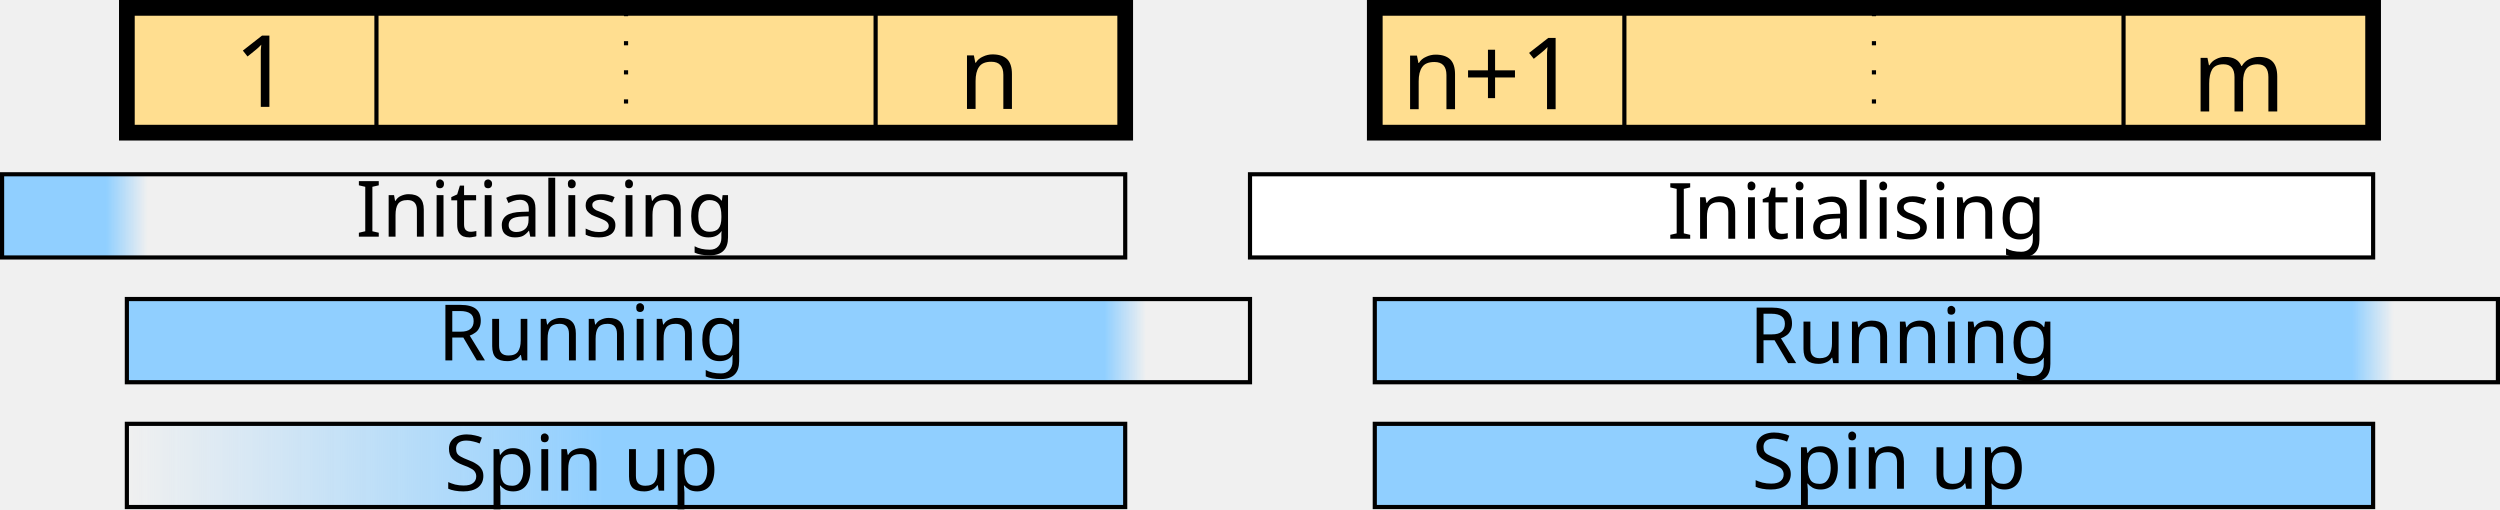
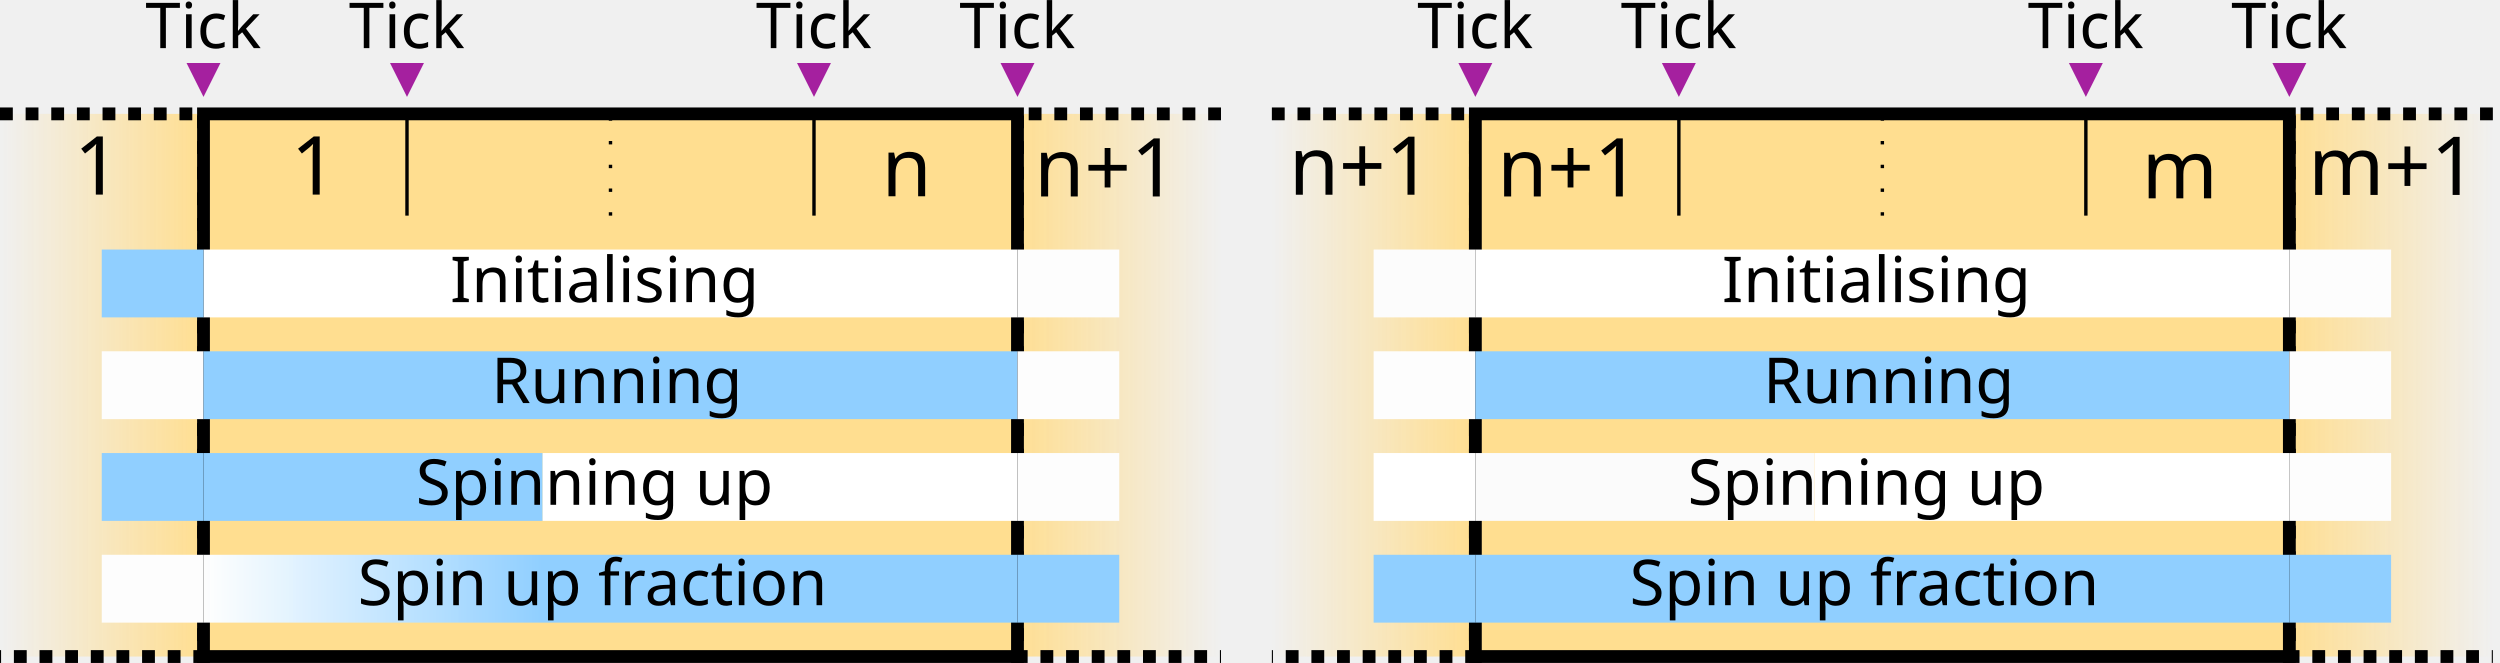
- <svg xmlns="http://www.w3.org/2000/svg" xmlns:xlink="http://www.w3.org/1999/xlink" width="159.015mm" height="32.382mm" viewBox="0 0 159.015 32.382" version="1.1" id="svg8">
+ <svg xmlns="http://www.w3.org/2000/svg" xmlns:xlink="http://www.w3.org/1999/xlink" width="195.026mm" height="51.717mm" viewBox="0 0 195.026 51.717" version="1.1" id="svg8">
  <defs id="defs2">
-     <linearGradient id="linearGradient886">
-       <stop style="stop-color:#90cfff;stop-opacity:1;" offset="0" id="stop882" />
-       <stop style="stop-color:#90cfff;stop-opacity:0;" offset="1" id="stop884" />
+     <linearGradient id="linearGradient1131">
+       <stop id="stop1127" offset="0" style="stop-color:#90cfff;stop-opacity:1;" />
+       <stop id="stop1129" offset="1" style="stop-color:#ffffff;stop-opacity:0.992" />
    </linearGradient>
-     <linearGradient xlink:href="#linearGradient886" id="linearGradient888" x1="9.26" y1="19.188" x2="11.906" y2="19.188" gradientUnits="userSpaceOnUse" />
-     <linearGradient xlink:href="#linearGradient886" id="linearGradient963" x1="72.76" y1="27.125" x2="75.406" y2="27.125" gradientUnits="userSpaceOnUse" />
-     <linearGradient xlink:href="#linearGradient886" id="linearGradient971" x1="152.135" y1="27.125" x2="154.781" y2="27.125" gradientUnits="userSpaceOnUse" />
-     <linearGradient gradientTransform="translate(3.3333331e-7,7.937499)" xlink:href="#linearGradient886" id="linearGradient963-4" x1="41.01" y1="27.125" x2="10.583" y2="27.125" gradientUnits="userSpaceOnUse" />
+     <linearGradient id="linearGradient882">
+       <stop style="stop-color:#ffde90;stop-opacity:1;" offset="0" id="stop878" />
+       <stop style="stop-color:#ffde90;stop-opacity:0;" offset="1" id="stop880" />
+     </linearGradient>
+     <linearGradient xlink:href="#linearGradient882" id="linearGradient884" x1="73.583" y1="9.927" x2="89.958" y2="9.927" gradientUnits="userSpaceOnUse" />
+     <linearGradient xlink:href="#linearGradient882" id="linearGradient892" x1="10.583" y1="9.927" x2="-5.292" y2="9.927" gradientUnits="userSpaceOnUse" />
+     <linearGradient gradientTransform="translate(99.21875)" xlink:href="#linearGradient882" id="linearGradient892-8" x1="10.583" y1="9.927" x2="-5.292" y2="9.927" gradientUnits="userSpaceOnUse" />
+     <linearGradient gradientTransform="translate(99.21875)" xlink:href="#linearGradient882" id="linearGradient884-2" x1="73.583" y1="9.927" x2="89.958" y2="9.927" gradientUnits="userSpaceOnUse" />
+     <linearGradient gradientTransform="translate(5.1789144e-7,15.87501)" xlink:href="#linearGradient1131" id="linearGradient963-4-0" x1="37.042" y1="27.125" x2="10.583" y2="27.125" gradientUnits="userSpaceOnUse" />
  </defs>
-   <g id="layer1" transform="translate(-2.513542,-5.458334)">
-     <rect style="fill:url(#linearGradient888);fill-opacity:1;stroke:#000000;stroke-width:0.265;stroke-linecap:round;stroke-linejoin:miter;stroke-miterlimit:4;stroke-dasharray:none;stroke-dashoffset:0;stroke-opacity:1" id="rect880" width="71.438" height="5.292" x="2.646" y="16.542" />
-     <rect style="fill:#ffde90;fill-opacity:1;stroke:#000000;stroke-width:1;stroke-linecap:round;stroke-linejoin:miter;stroke-miterlimit:4;stroke-dasharray:none;stroke-dashoffset:0;stroke-opacity:1" id="rect12" width="63.5" height="7.938" x="10.583" y="5.958" />
-     <rect style="fill:#ffde90;fill-opacity:1;stroke:#000000;stroke-width:1;stroke-linecap:round;stroke-linejoin:miter;stroke-miterlimit:4;stroke-dasharray:none;stroke-dashoffset:0;stroke-opacity:1" id="rect12-2" width="63.5" height="7.938" x="89.958" y="5.958" />
+   <g id="layer1" transform="translate(5.291667,2.925228)">
+     <path style="fill:url(#linearGradient892);fill-opacity:1;stroke:#000000;stroke-width:1;stroke-linecap:butt;stroke-linejoin:miter;stroke-miterlimit:4;stroke-dasharray:1, 1;stroke-dashoffset:0;stroke-opacity:1" d="M -5.292,5.958 H 10.583 V 48.292 l -15.875,10e-7" id="path854" />
+     <path style="fill:url(#linearGradient884-2);fill-opacity:1;stroke:#000000;stroke-width:1;stroke-linecap:butt;stroke-linejoin:miter;stroke-miterlimit:4;stroke-dasharray:1, 1;stroke-dashoffset:0;stroke-opacity:1" d="m 189.177,5.958 h -15.875 v 42.333 h 15.875" id="path876-1" />
+     <path style="fill:url(#linearGradient892-8);fill-opacity:1;stroke:#000000;stroke-width:1;stroke-linecap:butt;stroke-linejoin:miter;stroke-miterlimit:4;stroke-dasharray:1, 1;stroke-dashoffset:0;stroke-opacity:1" d="M 93.927,5.958 H 109.802 V 48.292 H 93.927" id="path854-5" />
+     <path style="fill:url(#linearGradient884);fill-opacity:1;stroke:#000000;stroke-width:1;stroke-linecap:butt;stroke-linejoin:miter;stroke-miterlimit:4;stroke-dasharray:1, 1;stroke-dashoffset:0;stroke-opacity:1" d="m 89.958,5.958 h -15.875 l 10e-7,42.333 h 15.875" id="path876" />
+     <rect style="fill:#ffde90;fill-opacity:1;stroke:#000000;stroke-width:1;stroke-linecap:round;stroke-linejoin:miter;stroke-miterlimit:4;stroke-dasharray:none;stroke-dashoffset:0;stroke-opacity:1" id="rect12" width="63.5" height="42.333" x="10.583" y="5.958" />
+     <rect style="fill:#ffde90;fill-opacity:1;stroke:#000000;stroke-width:1;stroke-linecap:round;stroke-linejoin:miter;stroke-miterlimit:4;stroke-dasharray:none;stroke-dashoffset:0;stroke-opacity:1" id="rect12-2" width="63.5" height="42.333" x="109.802" y="5.958" />
    <text xml:space="preserve" style="font-style:normal;font-variant:normal;font-weight:normal;font-stretch:normal;font-size:6.35px;line-height:12.7px;font-family:sans-serif;-inkscape-font-specification:'sans-serif, Normal';font-variant-ligatures:normal;font-variant-caps:normal;font-variant-numeric:normal;font-feature-settings:normal;text-align:start;letter-spacing:0px;word-spacing:0px;writing-mode:lr-tb;text-anchor:start;fill:#000000;fill-opacity:1;stroke:none;stroke-width:0.265" x="17.399" y="12.253" id="text839">
      <tspan id="tspan837" x="17.399" y="12.253" style="font-style:normal;font-variant:normal;font-weight:normal;font-stretch:normal;font-size:6.35px;font-family:sans-serif;-inkscape-font-specification:'sans-serif, Normal';font-variant-ligatures:normal;font-variant-caps:normal;font-variant-numeric:normal;font-feature-settings:normal;text-align:start;writing-mode:lr-tb;text-anchor:start;stroke-width:0.265">1</tspan>
    </text>
    <text xml:space="preserve" style="font-style:normal;font-variant:normal;font-weight:normal;font-stretch:normal;font-size:6.35px;line-height:12.7px;font-family:sans-serif;-inkscape-font-specification:'sans-serif, Normal';font-variant-ligatures:normal;font-variant-caps:normal;font-variant-numeric:normal;font-feature-settings:normal;text-align:start;letter-spacing:0px;word-spacing:0px;writing-mode:lr-tb;text-anchor:start;fill:#000000;fill-opacity:1;stroke:none;stroke-width:0.265" x="63.472" y="12.386" id="text843">
      <tspan id="tspan841" x="63.472" y="12.386" style="font-style:normal;font-variant:normal;font-weight:normal;font-stretch:normal;font-size:6.35px;font-family:sans-serif;-inkscape-font-specification:'sans-serif, Normal';font-variant-ligatures:normal;font-variant-caps:normal;font-variant-numeric:normal;font-feature-settings:normal;text-align:start;writing-mode:lr-tb;text-anchor:start;stroke-width:0.265">n</tspan>
    </text>
-     <text xml:space="preserve" style="font-style:normal;font-variant:normal;font-weight:normal;font-stretch:normal;font-size:6.35px;line-height:12.7px;font-family:sans-serif;-inkscape-font-specification:'sans-serif, Normal';font-variant-ligatures:normal;font-variant-caps:normal;font-variant-numeric:normal;font-feature-settings:normal;text-align:start;letter-spacing:0px;word-spacing:0px;writing-mode:lr-tb;text-anchor:start;fill:#000000;fill-opacity:1;stroke:none;stroke-width:0.265" x="91.655" y="12.4" id="text847">
-       <tspan id="tspan845" x="91.655" y="12.4" style="font-style:normal;font-variant:normal;font-weight:normal;font-stretch:normal;font-size:6.35px;font-family:sans-serif;-inkscape-font-specification:'sans-serif, Normal';font-variant-ligatures:normal;font-variant-caps:normal;font-variant-numeric:normal;font-feature-settings:normal;text-align:start;writing-mode:lr-tb;text-anchor:start;stroke-width:0.265">n+1</tspan>
+     <text xml:space="preserve" style="font-style:normal;font-variant:normal;font-weight:normal;font-stretch:normal;font-size:6.35px;line-height:12.7px;font-family:sans-serif;-inkscape-font-specification:'sans-serif, Normal';font-variant-ligatures:normal;font-variant-caps:normal;font-variant-numeric:normal;font-feature-settings:normal;text-align:start;letter-spacing:0px;word-spacing:0px;writing-mode:lr-tb;text-anchor:start;fill:#000000;fill-opacity:1;stroke:none;stroke-width:0.265" x="111.499" y="12.4" id="text847">
+       <tspan id="tspan845" x="111.499" y="12.4" style="font-style:normal;font-variant:normal;font-weight:normal;font-stretch:normal;font-size:6.35px;font-family:sans-serif;-inkscape-font-specification:'sans-serif, Normal';font-variant-ligatures:normal;font-variant-caps:normal;font-variant-numeric:normal;font-feature-settings:normal;text-align:start;writing-mode:lr-tb;text-anchor:start;stroke-width:0.265">n+1</tspan>
    </text>
-     <text xml:space="preserve" style="font-style:normal;font-variant:normal;font-weight:normal;font-stretch:normal;font-size:6.35px;line-height:12.7px;font-family:sans-serif;-inkscape-font-specification:'sans-serif, Normal';font-variant-ligatures:normal;font-variant-caps:normal;font-variant-numeric:normal;font-feature-settings:normal;text-align:start;letter-spacing:0px;word-spacing:0px;writing-mode:lr-tb;text-anchor:start;fill:#000000;fill-opacity:1;stroke:none;stroke-width:0.265" x="141.939" y="12.547" id="text851">
-       <tspan id="tspan849" x="141.939" y="12.547" style="font-style:normal;font-variant:normal;font-weight:normal;font-stretch:normal;font-size:6.35px;font-family:sans-serif;-inkscape-font-specification:'sans-serif, Normal';font-variant-ligatures:normal;font-variant-caps:normal;font-variant-numeric:normal;font-feature-settings:normal;text-align:start;writing-mode:lr-tb;text-anchor:start;stroke-width:0.265">m</tspan>
+     <text xml:space="preserve" style="font-style:normal;font-variant:normal;font-weight:normal;font-stretch:normal;font-size:6.35px;line-height:12.7px;font-family:sans-serif;-inkscape-font-specification:'sans-serif, Normal';font-variant-ligatures:normal;font-variant-caps:normal;font-variant-numeric:normal;font-feature-settings:normal;text-align:start;letter-spacing:0px;word-spacing:0px;writing-mode:lr-tb;text-anchor:start;fill:#000000;fill-opacity:1;stroke:none;stroke-width:0.265" x="161.783" y="12.547" id="text851">
+       <tspan id="tspan849" x="161.783" y="12.547" style="font-style:normal;font-variant:normal;font-weight:normal;font-stretch:normal;font-size:6.35px;font-family:sans-serif;-inkscape-font-specification:'sans-serif, Normal';font-variant-ligatures:normal;font-variant-caps:normal;font-variant-numeric:normal;font-feature-settings:normal;text-align:start;writing-mode:lr-tb;text-anchor:start;stroke-width:0.265">m</tspan>
    </text>
-     <path style="fill:none;stroke:#000000;stroke-width:0.265px;stroke-linecap:butt;stroke-linejoin:miter;stroke-opacity:1" d="M 105.833,5.958 V 13.896" id="path853" />
-     <path style="fill:none;stroke:#000000;stroke-width:0.265;stroke-linecap:butt;stroke-linejoin:miter;stroke-miterlimit:4;stroke-dasharray:0.265, 1.587;stroke-dashoffset:0;stroke-opacity:1" d="M 121.708,13.896 V 5.958" id="path855" />
-     <path style="fill:none;stroke:#000000;stroke-width:0.265px;stroke-linecap:butt;stroke-linejoin:miter;stroke-opacity:1" d="M 137.583,13.896 V 5.958" id="path857" />
+     <path style="fill:none;stroke:#000000;stroke-width:0.265px;stroke-linecap:butt;stroke-linejoin:miter;stroke-opacity:1" d="M 125.677,5.958 V 13.896" id="path853" />
+     <path style="fill:none;stroke:#000000;stroke-width:0.265;stroke-linecap:butt;stroke-linejoin:miter;stroke-miterlimit:4;stroke-dasharray:0.265, 1.587;stroke-dashoffset:0;stroke-opacity:1" d="M 141.552,13.896 V 5.958" id="path855" />
+     <path style="fill:none;stroke:#000000;stroke-width:0.265px;stroke-linecap:butt;stroke-linejoin:miter;stroke-opacity:1" d="M 157.427,13.896 V 5.958" id="path857" />
    <path style="fill:none;stroke:#000000;stroke-width:0.265px;stroke-linecap:butt;stroke-linejoin:miter;stroke-opacity:1" d="M 26.458,5.958 V 13.896" id="path853-0" />
    <path style="fill:none;stroke:#000000;stroke-width:0.265;stroke-linecap:butt;stroke-linejoin:miter;stroke-miterlimit:4;stroke-dasharray:0.265, 1.587;stroke-dashoffset:0;stroke-opacity:1" d="M 42.333,13.896 V 5.958" id="path855-9" />
    <path style="fill:none;stroke:#000000;stroke-width:0.265px;stroke-linecap:butt;stroke-linejoin:miter;stroke-opacity:1" d="M 58.208,13.896 V 5.958" id="path857-1" />
-     <text xml:space="preserve" style="font-style:normal;font-variant:normal;font-weight:normal;font-stretch:normal;font-size:4.939px;line-height:12.7px;font-family:sans-serif;-inkscape-font-specification:'sans-serif, Normal';font-variant-ligatures:normal;font-variant-caps:normal;font-variant-numeric:normal;font-feature-settings:normal;text-align:start;letter-spacing:0px;word-spacing:0px;writing-mode:lr-tb;text-anchor:start;fill:#000000;fill-opacity:1;stroke:none;stroke-width:0.265" x="25.135" y="20.51" id="text892">
-       <tspan id="tspan890" x="25.135" y="20.51" style="font-style:normal;font-variant:normal;font-weight:normal;font-stretch:normal;font-size:4.939px;font-family:sans-serif;-inkscape-font-specification:'sans-serif, Normal';font-variant-ligatures:normal;font-variant-caps:normal;font-variant-numeric:normal;font-feature-settings:normal;text-align:start;writing-mode:lr-tb;text-anchor:start;stroke-width:0.265">Initialising</tspan>
+     <text xml:space="preserve" style="font-style:normal;font-variant:normal;font-weight:normal;font-stretch:normal;font-size:6.35px;line-height:12.7px;font-family:sans-serif;-inkscape-font-specification:'sans-serif, Normal';font-variant-ligatures:normal;font-variant-caps:normal;font-variant-numeric:normal;font-feature-settings:normal;text-align:start;letter-spacing:0px;word-spacing:0px;writing-mode:lr-tb;text-anchor:start;fill:#000000;fill-opacity:1;stroke:none;stroke-width:0.265" x="0.481" y="12.253" id="text839-9">
+       <tspan id="tspan837-8" x="0.481" y="12.253" style="font-style:normal;font-variant:normal;font-weight:normal;font-stretch:normal;font-size:6.35px;font-family:sans-serif;-inkscape-font-specification:'sans-serif, Normal';font-variant-ligatures:normal;font-variant-caps:normal;font-variant-numeric:normal;font-feature-settings:normal;text-align:start;writing-mode:lr-tb;text-anchor:start;stroke-width:0.265">1</tspan>
    </text>
-     <rect style="fill:#ffffff;fill-opacity:1;stroke:#000000;stroke-width:0.265;stroke-linecap:round;stroke-linejoin:miter;stroke-miterlimit:4;stroke-dasharray:none;stroke-dashoffset:0;stroke-opacity:1" id="rect880-4" width="71.438" height="5.292" x="82.021" y="16.542" />
-     <text xml:space="preserve" style="font-style:normal;font-variant:normal;font-weight:normal;font-stretch:normal;font-size:4.939px;line-height:12.7px;font-family:sans-serif;-inkscape-font-specification:'sans-serif, Normal';font-variant-ligatures:normal;font-variant-caps:normal;font-variant-numeric:normal;font-feature-settings:normal;text-align:start;letter-spacing:0px;word-spacing:0px;writing-mode:lr-tb;text-anchor:start;fill:#000000;fill-opacity:1;stroke:none;stroke-width:0.265" x="108.55" y="20.644" id="text892-0">
-       <tspan id="tspan890-1" x="108.55" y="20.644" style="font-style:normal;font-variant:normal;font-weight:normal;font-stretch:normal;font-size:4.939px;font-family:sans-serif;-inkscape-font-specification:'sans-serif, Normal';font-variant-ligatures:normal;font-variant-caps:normal;font-variant-numeric:normal;font-feature-settings:normal;text-align:start;writing-mode:lr-tb;text-anchor:start;stroke-width:0.265">Initialising</tspan>
+     <text xml:space="preserve" style="font-style:normal;font-variant:normal;font-weight:normal;font-stretch:normal;font-size:6.35px;line-height:12.7px;font-family:sans-serif;-inkscape-font-specification:'sans-serif, Normal';font-variant-ligatures:normal;font-variant-caps:normal;font-variant-numeric:normal;font-feature-settings:normal;text-align:start;letter-spacing:0px;word-spacing:0px;writing-mode:lr-tb;text-anchor:start;fill:#000000;fill-opacity:1;stroke:none;stroke-width:0.265" x="75.379" y="12.4" id="text847-7">
+       <tspan id="tspan845-0" x="75.379" y="12.4" style="font-style:normal;font-variant:normal;font-weight:normal;font-stretch:normal;font-size:6.35px;font-family:sans-serif;-inkscape-font-specification:'sans-serif, Normal';font-variant-ligatures:normal;font-variant-caps:normal;font-variant-numeric:normal;font-feature-settings:normal;text-align:start;writing-mode:lr-tb;text-anchor:start;stroke-width:0.265">n+1</tspan>
    </text>
-     <rect style="fill:url(#linearGradient963);fill-opacity:1;stroke:#000000;stroke-width:0.265;stroke-linecap:round;stroke-linejoin:miter;stroke-miterlimit:4;stroke-dasharray:none;stroke-dashoffset:0;stroke-opacity:1" id="rect940" width="71.438" height="5.292" x="10.583" y="24.479" />
-     <rect style="fill:url(#linearGradient971);fill-opacity:1;stroke:#000000;stroke-width:0.265;stroke-linecap:round;stroke-linejoin:miter;stroke-miterlimit:4;stroke-dasharray:none;stroke-dashoffset:0;stroke-opacity:1" id="rect940-9" width="71.438" height="5.292" x="89.958" y="24.479" />
-     <text xml:space="preserve" style="font-style:normal;font-variant:normal;font-weight:normal;font-stretch:normal;font-size:4.939px;line-height:12.7px;font-family:sans-serif;-inkscape-font-specification:'sans-serif, Normal';font-variant-ligatures:normal;font-variant-caps:normal;font-variant-numeric:normal;font-feature-settings:normal;text-align:start;letter-spacing:0px;word-spacing:0px;writing-mode:lr-tb;text-anchor:start;fill:#000000;fill-opacity:1;stroke:none;stroke-width:0.265" x="30.361" y="28.381" id="text892-1">
-       <tspan id="tspan890-2" x="30.361" y="28.381" style="font-style:normal;font-variant:normal;font-weight:normal;font-stretch:normal;font-size:4.939px;font-family:sans-serif;-inkscape-font-specification:'sans-serif, Normal';font-variant-ligatures:normal;font-variant-caps:normal;font-variant-numeric:normal;font-feature-settings:normal;text-align:start;writing-mode:lr-tb;text-anchor:start;stroke-width:0.265">Running</tspan>
+     <text xml:space="preserve" style="font-style:normal;font-variant:normal;font-weight:normal;font-stretch:normal;font-size:6.35px;line-height:12.7px;font-family:sans-serif;-inkscape-font-specification:'sans-serif, Normal';font-variant-ligatures:normal;font-variant-caps:normal;font-variant-numeric:normal;font-feature-settings:normal;text-align:start;letter-spacing:0px;word-spacing:0px;writing-mode:lr-tb;text-anchor:start;fill:#000000;fill-opacity:1;stroke:none;stroke-width:0.265" x="95.25" y="12.266" id="text847-4">
+       <tspan id="tspan845-6" x="95.25" y="12.266" style="font-style:normal;font-variant:normal;font-weight:normal;font-stretch:normal;font-size:6.35px;font-family:sans-serif;-inkscape-font-specification:'sans-serif, Normal';font-variant-ligatures:normal;font-variant-caps:normal;font-variant-numeric:normal;font-feature-settings:normal;text-align:start;writing-mode:lr-tb;text-anchor:start;stroke-width:0.265">n+1</tspan>
    </text>
-     <text xml:space="preserve" style="font-style:normal;font-variant:normal;font-weight:normal;font-stretch:normal;font-size:4.939px;line-height:12.7px;font-family:sans-serif;-inkscape-font-specification:'sans-serif, Normal';font-variant-ligatures:normal;font-variant-caps:normal;font-variant-numeric:normal;font-feature-settings:normal;text-align:start;letter-spacing:0px;word-spacing:0px;writing-mode:lr-tb;text-anchor:start;fill:#000000;fill-opacity:1;stroke:none;stroke-width:0.265" x="113.763" y="28.555" id="text892-1-8">
-       <tspan id="tspan890-2-2" x="113.763" y="28.555" style="font-style:normal;font-variant:normal;font-weight:normal;font-stretch:normal;font-size:4.939px;font-family:sans-serif;-inkscape-font-specification:'sans-serif, Normal';font-variant-ligatures:normal;font-variant-caps:normal;font-variant-numeric:normal;font-feature-settings:normal;text-align:start;writing-mode:lr-tb;text-anchor:start;stroke-width:0.265">Running</tspan>
+     <text xml:space="preserve" style="font-style:normal;font-variant:normal;font-weight:normal;font-stretch:normal;font-size:6.35px;line-height:12.7px;font-family:sans-serif;-inkscape-font-specification:'sans-serif, Normal';font-variant-ligatures:normal;font-variant-caps:normal;font-variant-numeric:normal;font-feature-settings:normal;text-align:start;letter-spacing:0px;word-spacing:0px;writing-mode:lr-tb;text-anchor:start;fill:#000000;fill-opacity:1;stroke:none;stroke-width:0.265" x="174.771" y="12.279" id="text847-3">
+       <tspan id="tspan845-5" x="174.771" y="12.279" style="font-style:normal;font-variant:normal;font-weight:normal;font-stretch:normal;font-size:6.35px;font-family:sans-serif;-inkscape-font-specification:'sans-serif, Normal';font-variant-ligatures:normal;font-variant-caps:normal;font-variant-numeric:normal;font-feature-settings:normal;text-align:start;writing-mode:lr-tb;text-anchor:start;stroke-width:0.265">m+1</tspan>
    </text>
-     <rect style="fill:url(#linearGradient963-4);fill-opacity:1;stroke:#000000;stroke-width:0.265;stroke-linecap:round;stroke-linejoin:miter;stroke-miterlimit:4;stroke-dasharray:none;stroke-dashoffset:0;stroke-opacity:1" id="rect940-5" width="63.5" height="5.292" x="10.583" y="32.417" />
-     <text xml:space="preserve" style="font-style:normal;font-variant:normal;font-weight:normal;font-stretch:normal;font-size:4.939px;line-height:12.7px;font-family:sans-serif;-inkscape-font-specification:'sans-serif, Normal';font-variant-ligatures:normal;font-variant-caps:normal;font-variant-numeric:normal;font-feature-settings:normal;text-align:start;letter-spacing:0px;word-spacing:0px;writing-mode:lr-tb;text-anchor:start;fill:#000000;fill-opacity:1;stroke:none;stroke-width:0.265" x="30.774" y="36.667" id="text892-1-6">
-       <tspan id="tspan890-2-8" x="30.774" y="36.667" style="font-style:normal;font-variant:normal;font-weight:normal;font-stretch:normal;font-size:4.939px;font-family:sans-serif;-inkscape-font-specification:'sans-serif, Normal';font-variant-ligatures:normal;font-variant-caps:normal;font-variant-numeric:normal;font-feature-settings:normal;text-align:start;writing-mode:lr-tb;text-anchor:start;stroke-width:0.265">Spin up</tspan>
+     <g id="g1274">
+       <rect y="24.479" x="2.646" height="5.292" width="7.938" id="rect1043" style="fill:#fdfdfd;fill-opacity:1;stroke:none;stroke-width:1;stroke-linecap:round;stroke-linejoin:miter;stroke-miterlimit:4;stroke-dasharray:1, 1;stroke-dashoffset:0;stroke-opacity:1" />
+       <rect y="24.479" x="10.583" height="5.292" width="63.5" id="rect1045" style="fill:#90cfff;fill-opacity:1;stroke:none;stroke-width:1;stroke-linecap:round;stroke-linejoin:miter;stroke-miterlimit:4;stroke-dasharray:1, 1;stroke-dashoffset:0;stroke-opacity:1" />
+       <text id="text892-1" y="28.515" x="33.033" style="font-style:normal;font-variant:normal;font-weight:normal;font-stretch:normal;font-size:4.939px;line-height:12.7px;font-family:sans-serif;-inkscape-font-specification:'sans-serif, Normal';font-variant-ligatures:normal;font-variant-caps:normal;font-variant-numeric:normal;font-feature-settings:normal;text-align:start;letter-spacing:0px;word-spacing:0px;writing-mode:lr-tb;text-anchor:start;fill:#000000;fill-opacity:1;stroke:none;stroke-width:0.265" xml:space="preserve">
+         <tspan style="font-style:normal;font-variant:normal;font-weight:normal;font-stretch:normal;font-size:4.939px;font-family:sans-serif;-inkscape-font-specification:'sans-serif, Normal';font-variant-ligatures:normal;font-variant-caps:normal;font-variant-numeric:normal;font-feature-settings:normal;text-align:start;writing-mode:lr-tb;text-anchor:start;stroke-width:0.265" y="28.515" x="33.033" id="tspan890-2">Running</tspan>
+       </text>
+       <rect y="24.479" x="74.083" height="5.292" width="7.938" id="rect1047" style="fill:#fdfdfd;fill-opacity:1;stroke:none;stroke-width:1;stroke-linecap:round;stroke-linejoin:miter;stroke-miterlimit:4;stroke-dasharray:1, 1;stroke-dashoffset:0;stroke-opacity:1" />
+     </g>
+     <g id="g1282">
+       <rect y="32.417" x="2.646" height="5.292" width="7.938" id="rect1041-3" style="fill:#90cfff;fill-opacity:1;stroke:none;stroke-width:1;stroke-linecap:round;stroke-linejoin:miter;stroke-miterlimit:4;stroke-dasharray:1, 1;stroke-dashoffset:0;stroke-opacity:1" />
+       <rect y="32.417" x="10.583" height="5.292" width="26.458" id="rect1045-1" style="fill:#90cfff;fill-opacity:1;stroke:none;stroke-width:1;stroke-linecap:round;stroke-linejoin:miter;stroke-miterlimit:4;stroke-dasharray:1, 1;stroke-dashoffset:0;stroke-opacity:1" />
+       <rect y="32.417" x="74.083" height="5.292" width="7.938" id="rect1047-6" style="fill:#fdfdfd;fill-opacity:1;stroke:none;stroke-width:1;stroke-linecap:round;stroke-linejoin:miter;stroke-miterlimit:4;stroke-dasharray:1, 1;stroke-dashoffset:0;stroke-opacity:1" />
+       <rect y="32.417" x="37.042" height="5.292" width="37.042" id="rect1039-2" style="fill:#ffffff;fill-opacity:1;stroke:none;stroke-width:1;stroke-linecap:round;stroke-linejoin:miter;stroke-miterlimit:4;stroke-dasharray:1, 1;stroke-dashoffset:0;stroke-opacity:1" />
+       <text id="text892-1-0" y="36.453" x="27.153" style="font-style:normal;font-variant:normal;font-weight:normal;font-stretch:normal;font-size:4.939px;line-height:12.7px;font-family:sans-serif;-inkscape-font-specification:'sans-serif, Normal';font-variant-ligatures:normal;font-variant-caps:normal;font-variant-numeric:normal;font-feature-settings:normal;text-align:start;letter-spacing:0px;word-spacing:0px;writing-mode:lr-tb;text-anchor:start;fill:#000000;fill-opacity:1;stroke:none;stroke-width:0.265" xml:space="preserve">
+         <tspan style="font-style:normal;font-variant:normal;font-weight:normal;font-stretch:normal;font-size:4.939px;font-family:sans-serif;-inkscape-font-specification:'sans-serif, Normal';font-variant-ligatures:normal;font-variant-caps:normal;font-variant-numeric:normal;font-feature-settings:normal;text-align:start;writing-mode:lr-tb;text-anchor:start;stroke-width:0.265" y="36.453" x="27.153" id="tspan890-2-6">Spinning up</tspan>
+       </text>
+     </g>
+     <g id="g1215">
+       <rect y="40.354" x="10.583" height="5.292" width="63.5" id="rect940-5-9" style="fill:url(#linearGradient963-4-0);fill-opacity:1;stroke:none;stroke-width:0.265;stroke-linecap:round;stroke-linejoin:miter;stroke-miterlimit:4;stroke-dasharray:none;stroke-dashoffset:0;stroke-opacity:1" />
+       <text id="text892-1-6" y="44.284" x="22.623" style="font-style:normal;font-variant:normal;font-weight:normal;font-stretch:normal;font-size:4.939px;line-height:12.7px;font-family:sans-serif;-inkscape-font-specification:'sans-serif, Normal';font-variant-ligatures:normal;font-variant-caps:normal;font-variant-numeric:normal;font-feature-settings:normal;text-align:start;letter-spacing:0px;word-spacing:0px;writing-mode:lr-tb;text-anchor:start;fill:#000000;fill-opacity:1;stroke:none;stroke-width:0.265" xml:space="preserve">
+         <tspan style="font-style:normal;font-variant:normal;font-weight:normal;font-stretch:normal;font-size:4.939px;font-family:sans-serif;-inkscape-font-specification:'sans-serif, Normal';font-variant-ligatures:normal;font-variant-caps:normal;font-variant-numeric:normal;font-feature-settings:normal;text-align:start;writing-mode:lr-tb;text-anchor:start;stroke-width:0.265" y="44.284" x="22.623" id="tspan890-2-8">Spin up fraction</tspan>
+       </text>
+       <rect y="40.354" x="2.646" height="5.292" width="7.938" id="rect1043-5" style="fill:#fdfdfd;fill-opacity:1;stroke:none;stroke-width:1;stroke-linecap:round;stroke-linejoin:miter;stroke-miterlimit:4;stroke-dasharray:1, 1;stroke-dashoffset:0;stroke-opacity:1" />
+       <rect y="40.354" x="74.083" height="5.292" width="7.938" id="rect1047-8" style="fill:#90cfff;fill-opacity:1;stroke:none;stroke-width:1;stroke-linecap:round;stroke-linejoin:miter;stroke-miterlimit:4;stroke-dasharray:1, 1;stroke-dashoffset:0;stroke-opacity:1" />
+     </g>
+     <text xml:space="preserve" style="font-style:normal;font-weight:normal;font-size:12.7px;line-height:12.7px;font-family:sans-serif;letter-spacing:0px;word-spacing:0px;fill:#000000;fill-opacity:1;stroke:none;stroke-width:0.265" x="6.053" y="0.827" id="text1165">
+       <tspan id="tspan1163" x="6.053" y="0.827" style="font-style:normal;font-variant:normal;font-weight:normal;font-stretch:normal;font-size:4.939px;font-family:sans-serif;-inkscape-font-specification:'sans-serif, Normal';font-variant-ligatures:normal;font-variant-caps:normal;font-variant-numeric:normal;font-feature-settings:normal;text-align:start;writing-mode:lr-tb;text-anchor:start;stroke-width:0.265">Tick</tspan>
    </text>
-     <rect style="fill:#90cfff;fill-opacity:1;stroke:#000000;stroke-width:0.265;stroke-linecap:round;stroke-linejoin:miter;stroke-miterlimit:4;stroke-dasharray:none;stroke-dashoffset:0;stroke-opacity:1" id="rect880-4-8" width="63.5" height="5.292" x="89.958" y="32.417" />
-     <text xml:space="preserve" style="font-style:normal;font-variant:normal;font-weight:normal;font-stretch:normal;font-size:4.939px;line-height:12.7px;font-family:sans-serif;-inkscape-font-specification:'sans-serif, Normal';font-variant-ligatures:normal;font-variant-caps:normal;font-variant-numeric:normal;font-feature-settings:normal;text-align:start;letter-spacing:0px;word-spacing:0px;writing-mode:lr-tb;text-anchor:start;fill:#000000;fill-opacity:1;stroke:none;stroke-width:0.265" x="113.935" y="36.547" id="text892-1-6-4">
-       <tspan id="tspan890-2-8-4" x="113.935" y="36.547" style="font-style:normal;font-variant:normal;font-weight:normal;font-stretch:normal;font-size:4.939px;font-family:sans-serif;-inkscape-font-specification:'sans-serif, Normal';font-variant-ligatures:normal;font-variant-caps:normal;font-variant-numeric:normal;font-feature-settings:normal;text-align:start;writing-mode:lr-tb;text-anchor:start;stroke-width:0.265">Spin up</tspan>
+     <path style="fill:#a5209f;fill-opacity:1;stroke:none;stroke-width:0.265px;stroke-linecap:butt;stroke-linejoin:miter;stroke-opacity:1" d="M 10.583,4.635 11.906,1.99 H 9.26 Z" id="path1167" />
+     <text xml:space="preserve" style="font-style:normal;font-weight:normal;font-size:12.7px;line-height:12.7px;font-family:sans-serif;letter-spacing:0px;word-spacing:0px;fill:#000000;fill-opacity:1;stroke:none;stroke-width:0.265" x="21.928" y="0.827" id="text1165-7">
+       <tspan id="tspan1163-2" x="21.928" y="0.827" style="font-style:normal;font-variant:normal;font-weight:normal;font-stretch:normal;font-size:4.939px;font-family:sans-serif;-inkscape-font-specification:'sans-serif, Normal';font-variant-ligatures:normal;font-variant-caps:normal;font-variant-numeric:normal;font-feature-settings:normal;text-align:start;writing-mode:lr-tb;text-anchor:start;stroke-width:0.265">Tick</tspan>
    </text>
+     <path style="fill:#a5209f;fill-opacity:1;stroke:none;stroke-width:0.265px;stroke-linecap:butt;stroke-linejoin:miter;stroke-opacity:1" d="M 26.458,4.635 27.781,1.99 H 25.135 Z" id="path1167-9" />
+     <text xml:space="preserve" style="font-style:normal;font-weight:normal;font-size:12.7px;line-height:12.7px;font-family:sans-serif;letter-spacing:0px;word-spacing:0px;fill:#000000;fill-opacity:1;stroke:none;stroke-width:0.265" x="53.678" y="0.827" id="text1165-5">
+       <tspan id="tspan1163-1" x="53.678" y="0.827" style="font-style:normal;font-variant:normal;font-weight:normal;font-stretch:normal;font-size:4.939px;font-family:sans-serif;-inkscape-font-specification:'sans-serif, Normal';font-variant-ligatures:normal;font-variant-caps:normal;font-variant-numeric:normal;font-feature-settings:normal;text-align:start;writing-mode:lr-tb;text-anchor:start;stroke-width:0.265">Tick</tspan>
+     </text>
+     <path style="fill:#a5209f;fill-opacity:1;stroke:none;stroke-width:0.265px;stroke-linecap:butt;stroke-linejoin:miter;stroke-opacity:1" d="M 58.208,4.635 59.531,1.99 H 56.885 Z" id="path1167-4" />
+     <g id="g1390">
+       <text id="text1165-9" y="0.827" x="69.553" style="font-style:normal;font-weight:normal;font-size:12.7px;line-height:12.7px;font-family:sans-serif;letter-spacing:0px;word-spacing:0px;fill:#000000;fill-opacity:1;stroke:none;stroke-width:0.265" xml:space="preserve">
+         <tspan style="font-style:normal;font-variant:normal;font-weight:normal;font-stretch:normal;font-size:4.939px;font-family:sans-serif;-inkscape-font-specification:'sans-serif, Normal';font-variant-ligatures:normal;font-variant-caps:normal;font-variant-numeric:normal;font-feature-settings:normal;text-align:start;writing-mode:lr-tb;text-anchor:start;stroke-width:0.265" y="0.827" x="69.553" id="tspan1163-6">Tick</tspan>
+       </text>
+       <path id="path1167-0" d="M 74.083,4.635 75.406,1.99 H 72.76 Z" style="fill:#a5209f;fill-opacity:1;stroke:none;stroke-width:0.265px;stroke-linecap:butt;stroke-linejoin:miter;stroke-opacity:1" />
+     </g>
+     <g id="g1237">
+       <rect y="16.542" x="10.583" height="5.292" width="63.5" id="rect1039" style="fill:#ffffff;fill-opacity:1;stroke:none;stroke-width:1;stroke-linecap:round;stroke-linejoin:miter;stroke-miterlimit:4;stroke-dasharray:1, 1;stroke-dashoffset:0;stroke-opacity:1" />
+       <text id="text892" y="20.644" x="29.813" style="font-style:normal;font-variant:normal;font-weight:normal;font-stretch:normal;font-size:4.939px;line-height:12.7px;font-family:sans-serif;-inkscape-font-specification:'sans-serif, Normal';font-variant-ligatures:normal;font-variant-caps:normal;font-variant-numeric:normal;font-feature-settings:normal;text-align:start;letter-spacing:0px;word-spacing:0px;writing-mode:lr-tb;text-anchor:start;fill:#000000;fill-opacity:1;stroke:none;stroke-width:0.265" xml:space="preserve">
+         <tspan style="font-style:normal;font-variant:normal;font-weight:normal;font-stretch:normal;font-size:4.939px;font-family:sans-serif;-inkscape-font-specification:'sans-serif, Normal';font-variant-ligatures:normal;font-variant-caps:normal;font-variant-numeric:normal;font-feature-settings:normal;text-align:start;writing-mode:lr-tb;text-anchor:start;stroke-width:0.265" y="20.644" x="29.813" id="tspan890">Initialising</tspan>
+       </text>
+       <rect y="16.542" x="2.646" height="5.292" width="7.938" id="rect1041" style="fill:#90cfff;fill-opacity:1;stroke:none;stroke-width:1;stroke-linecap:round;stroke-linejoin:miter;stroke-miterlimit:4;stroke-dasharray:1, 1;stroke-dashoffset:0;stroke-opacity:1" />
+       <rect y="16.542" x="74.083" height="5.292" width="7.938" id="rect1047-0" style="fill:#fdfdfd;fill-opacity:1;stroke:none;stroke-width:1;stroke-linecap:round;stroke-linejoin:miter;stroke-miterlimit:4;stroke-dasharray:1, 1;stroke-dashoffset:0;stroke-opacity:1" />
+     </g>
+     <g transform="translate(99.21875)" id="g1237-5">
+       <rect y="16.542" x="10.583" height="5.292" width="63.5" id="rect1039-1" style="fill:#ffffff;fill-opacity:1;stroke:none;stroke-width:1;stroke-linecap:round;stroke-linejoin:miter;stroke-miterlimit:4;stroke-dasharray:1, 1;stroke-dashoffset:0;stroke-opacity:1" />
+       <text id="text892-9" y="20.644" x="29.813" style="font-style:normal;font-variant:normal;font-weight:normal;font-stretch:normal;font-size:4.939px;line-height:12.7px;font-family:sans-serif;-inkscape-font-specification:'sans-serif, Normal';font-variant-ligatures:normal;font-variant-caps:normal;font-variant-numeric:normal;font-feature-settings:normal;text-align:start;letter-spacing:0px;word-spacing:0px;writing-mode:lr-tb;text-anchor:start;fill:#000000;fill-opacity:1;stroke:none;stroke-width:0.265" xml:space="preserve">
+         <tspan style="font-style:normal;font-variant:normal;font-weight:normal;font-stretch:normal;font-size:4.939px;font-family:sans-serif;-inkscape-font-specification:'sans-serif, Normal';font-variant-ligatures:normal;font-variant-caps:normal;font-variant-numeric:normal;font-feature-settings:normal;text-align:start;writing-mode:lr-tb;text-anchor:start;stroke-width:0.265" y="20.644" x="29.813" id="tspan890-7">Initialising</tspan>
+       </text>
+       <rect y="16.542" x="2.646" height="5.292" width="7.938" id="rect1041-5" style="fill:#fcfcfc;fill-opacity:1;stroke:none;stroke-width:1;stroke-linecap:round;stroke-linejoin:miter;stroke-miterlimit:4;stroke-dasharray:1, 1;stroke-dashoffset:0;stroke-opacity:1" />
+       <rect y="16.542" x="74.083" height="5.292" width="7.938" id="rect1047-0-6" style="fill:#fdfdfd;fill-opacity:1;stroke:none;stroke-width:1;stroke-linecap:round;stroke-linejoin:miter;stroke-miterlimit:4;stroke-dasharray:1, 1;stroke-dashoffset:0;stroke-opacity:1" />
+     </g>
+     <g transform="translate(99.21875)" id="g1274-4">
+       <rect y="24.479" x="2.646" height="5.292" width="7.938" id="rect1043-4" style="fill:#fdfdfd;fill-opacity:1;stroke:none;stroke-width:1;stroke-linecap:round;stroke-linejoin:miter;stroke-miterlimit:4;stroke-dasharray:1, 1;stroke-dashoffset:0;stroke-opacity:1" />
+       <rect y="24.479" x="10.583" height="5.292" width="63.5" id="rect1045-6" style="fill:#90cfff;fill-opacity:1;stroke:none;stroke-width:1;stroke-linecap:round;stroke-linejoin:miter;stroke-miterlimit:4;stroke-dasharray:1, 1;stroke-dashoffset:0;stroke-opacity:1" />
+       <text id="text892-1-7" y="28.515" x="33.033" style="font-style:normal;font-variant:normal;font-weight:normal;font-stretch:normal;font-size:4.939px;line-height:12.7px;font-family:sans-serif;-inkscape-font-specification:'sans-serif, Normal';font-variant-ligatures:normal;font-variant-caps:normal;font-variant-numeric:normal;font-feature-settings:normal;text-align:start;letter-spacing:0px;word-spacing:0px;writing-mode:lr-tb;text-anchor:start;fill:#000000;fill-opacity:1;stroke:none;stroke-width:0.265" xml:space="preserve">
+         <tspan style="font-style:normal;font-variant:normal;font-weight:normal;font-stretch:normal;font-size:4.939px;font-family:sans-serif;-inkscape-font-specification:'sans-serif, Normal';font-variant-ligatures:normal;font-variant-caps:normal;font-variant-numeric:normal;font-feature-settings:normal;text-align:start;writing-mode:lr-tb;text-anchor:start;stroke-width:0.265" y="28.515" x="33.033" id="tspan890-2-7">Running</tspan>
+       </text>
+       <rect y="24.479" x="74.083" height="5.292" width="7.938" id="rect1047-3" style="fill:#fdfdfd;fill-opacity:1;stroke:none;stroke-width:1;stroke-linecap:round;stroke-linejoin:miter;stroke-miterlimit:4;stroke-dasharray:1, 1;stroke-dashoffset:0;stroke-opacity:1" />
+     </g>
+     <g transform="translate(99.21875)" id="g1282-8">
+       <rect y="32.417" x="2.646" height="5.292" width="7.938" id="rect1041-3-6" style="fill:#ffffff;fill-opacity:1;stroke:none;stroke-width:1;stroke-linecap:round;stroke-linejoin:miter;stroke-miterlimit:4;stroke-dasharray:1, 1;stroke-dashoffset:0;stroke-opacity:1" />
+       <rect y="32.417" x="10.583" height="5.292" width="26.458" id="rect1045-1-0" style="fill:#fbfbfb;fill-opacity:1;stroke:none;stroke-width:1;stroke-linecap:round;stroke-linejoin:miter;stroke-miterlimit:4;stroke-dasharray:1, 1;stroke-dashoffset:0;stroke-opacity:1" />
+       <rect y="32.417" x="74.083" height="5.292" width="7.938" id="rect1047-6-3" style="fill:#fdfdfd;fill-opacity:1;stroke:none;stroke-width:1;stroke-linecap:round;stroke-linejoin:miter;stroke-miterlimit:4;stroke-dasharray:1, 1;stroke-dashoffset:0;stroke-opacity:1" />
+       <rect y="32.417" x="37.042" height="5.292" width="37.042" id="rect1039-2-4" style="fill:#ffffff;fill-opacity:1;stroke:none;stroke-width:1;stroke-linecap:round;stroke-linejoin:miter;stroke-miterlimit:4;stroke-dasharray:1, 1;stroke-dashoffset:0;stroke-opacity:1" />
+       <text id="text892-1-0-3" y="36.453" x="27.153" style="font-style:normal;font-variant:normal;font-weight:normal;font-stretch:normal;font-size:4.939px;line-height:12.7px;font-family:sans-serif;-inkscape-font-specification:'sans-serif, Normal';font-variant-ligatures:normal;font-variant-caps:normal;font-variant-numeric:normal;font-feature-settings:normal;text-align:start;letter-spacing:0px;word-spacing:0px;writing-mode:lr-tb;text-anchor:start;fill:#000000;fill-opacity:1;stroke:none;stroke-width:0.265" xml:space="preserve">
+         <tspan style="font-style:normal;font-variant:normal;font-weight:normal;font-stretch:normal;font-size:4.939px;font-family:sans-serif;-inkscape-font-specification:'sans-serif, Normal';font-variant-ligatures:normal;font-variant-caps:normal;font-variant-numeric:normal;font-feature-settings:normal;text-align:start;writing-mode:lr-tb;text-anchor:start;stroke-width:0.265" y="36.453" x="27.153" id="tspan890-2-6-6">Spinning up</tspan>
+       </text>
+     </g>
+     <g transform="translate(99.21875,2.1149089e-6)" id="g1215-8">
+       <rect y="40.354" x="10.583" height="5.292" width="63.5" id="rect940-5-9-2" style="fill:#90cfff;fill-opacity:1;stroke:none;stroke-width:0.265;stroke-linecap:round;stroke-linejoin:miter;stroke-miterlimit:4;stroke-dasharray:none;stroke-dashoffset:0;stroke-opacity:1" />
+       <text id="text892-1-6-6" y="44.284" x="22.623" style="font-style:normal;font-variant:normal;font-weight:normal;font-stretch:normal;font-size:4.939px;line-height:12.7px;font-family:sans-serif;-inkscape-font-specification:'sans-serif, Normal';font-variant-ligatures:normal;font-variant-caps:normal;font-variant-numeric:normal;font-feature-settings:normal;text-align:start;letter-spacing:0px;word-spacing:0px;writing-mode:lr-tb;text-anchor:start;fill:#000000;fill-opacity:1;stroke:none;stroke-width:0.265" xml:space="preserve">
+         <tspan style="font-style:normal;font-variant:normal;font-weight:normal;font-stretch:normal;font-size:4.939px;font-family:sans-serif;-inkscape-font-specification:'sans-serif, Normal';font-variant-ligatures:normal;font-variant-caps:normal;font-variant-numeric:normal;font-feature-settings:normal;text-align:start;writing-mode:lr-tb;text-anchor:start;stroke-width:0.265" y="44.284" x="22.623" id="tspan890-2-8-3">Spin up fraction</tspan>
+       </text>
+       <rect y="40.354" x="2.646" height="5.292" width="7.938" id="rect1043-5-1" style="fill:#90cfff;fill-opacity:1;stroke:none;stroke-width:1;stroke-linecap:round;stroke-linejoin:miter;stroke-miterlimit:4;stroke-dasharray:1, 1;stroke-dashoffset:0;stroke-opacity:1" />
+       <rect y="40.354" x="74.083" height="5.292" width="7.938" id="rect1047-8-7" style="fill:#90cfff;fill-opacity:1;stroke:none;stroke-width:1;stroke-linecap:round;stroke-linejoin:miter;stroke-miterlimit:4;stroke-dasharray:1, 1;stroke-dashoffset:0;stroke-opacity:1" />
+     </g>
+     <g transform="translate(35.71875)" id="g1390-2">
+       <text id="text1165-9-3" y="0.827" x="69.553" style="font-style:normal;font-weight:normal;font-size:12.7px;line-height:12.7px;font-family:sans-serif;letter-spacing:0px;word-spacing:0px;fill:#000000;fill-opacity:1;stroke:none;stroke-width:0.265" xml:space="preserve">
+         <tspan style="font-style:normal;font-variant:normal;font-weight:normal;font-stretch:normal;font-size:4.939px;font-family:sans-serif;-inkscape-font-specification:'sans-serif, Normal';font-variant-ligatures:normal;font-variant-caps:normal;font-variant-numeric:normal;font-feature-settings:normal;text-align:start;writing-mode:lr-tb;text-anchor:start;stroke-width:0.265" y="0.827" x="69.553" id="tspan1163-6-9">Tick</tspan>
+       </text>
+       <path id="path1167-0-2" d="M 74.083,4.635 75.406,1.99 H 72.76 Z" style="fill:#a5209f;fill-opacity:1;stroke:none;stroke-width:0.265px;stroke-linecap:butt;stroke-linejoin:miter;stroke-opacity:1" />
+     </g>
+     <g transform="translate(51.59375)" id="g1390-7">
+       <text id="text1165-9-4" y="0.827" x="69.553" style="font-style:normal;font-weight:normal;font-size:12.7px;line-height:12.7px;font-family:sans-serif;letter-spacing:0px;word-spacing:0px;fill:#000000;fill-opacity:1;stroke:none;stroke-width:0.265" xml:space="preserve">
+         <tspan style="font-style:normal;font-variant:normal;font-weight:normal;font-stretch:normal;font-size:4.939px;font-family:sans-serif;-inkscape-font-specification:'sans-serif, Normal';font-variant-ligatures:normal;font-variant-caps:normal;font-variant-numeric:normal;font-feature-settings:normal;text-align:start;writing-mode:lr-tb;text-anchor:start;stroke-width:0.265" y="0.827" x="69.553" id="tspan1163-6-95">Tick</tspan>
+       </text>
+       <path id="path1167-0-0" d="M 74.083,4.635 75.406,1.99 H 72.76 Z" style="fill:#a5209f;fill-opacity:1;stroke:none;stroke-width:0.265px;stroke-linecap:butt;stroke-linejoin:miter;stroke-opacity:1" />
+     </g>
+     <g transform="translate(83.34375)" id="g1390-6">
+       <text id="text1165-9-36" y="0.827" x="69.553" style="font-style:normal;font-weight:normal;font-size:12.7px;line-height:12.7px;font-family:sans-serif;letter-spacing:0px;word-spacing:0px;fill:#000000;fill-opacity:1;stroke:none;stroke-width:0.265" xml:space="preserve">
+         <tspan style="font-style:normal;font-variant:normal;font-weight:normal;font-stretch:normal;font-size:4.939px;font-family:sans-serif;-inkscape-font-specification:'sans-serif, Normal';font-variant-ligatures:normal;font-variant-caps:normal;font-variant-numeric:normal;font-feature-settings:normal;text-align:start;writing-mode:lr-tb;text-anchor:start;stroke-width:0.265" y="0.827" x="69.553" id="tspan1163-6-8">Tick</tspan>
+       </text>
+       <path id="path1167-0-09" d="M 74.083,4.635 75.406,1.99 H 72.76 Z" style="fill:#a5209f;fill-opacity:1;stroke:none;stroke-width:0.265px;stroke-linecap:butt;stroke-linejoin:miter;stroke-opacity:1" />
+     </g>
+     <g transform="translate(99.21875)" id="g1390-76">
+       <text id="text1165-9-1" y="0.827" x="69.553" style="font-style:normal;font-weight:normal;font-size:12.7px;line-height:12.7px;font-family:sans-serif;letter-spacing:0px;word-spacing:0px;fill:#000000;fill-opacity:1;stroke:none;stroke-width:0.265" xml:space="preserve">
+         <tspan style="font-style:normal;font-variant:normal;font-weight:normal;font-stretch:normal;font-size:4.939px;font-family:sans-serif;-inkscape-font-specification:'sans-serif, Normal';font-variant-ligatures:normal;font-variant-caps:normal;font-variant-numeric:normal;font-feature-settings:normal;text-align:start;writing-mode:lr-tb;text-anchor:start;stroke-width:0.265" y="0.827" x="69.553" id="tspan1163-6-2">Tick</tspan>
+       </text>
+       <path id="path1167-0-4" d="M 74.083,4.635 75.406,1.99 H 72.76 Z" style="fill:#a5209f;fill-opacity:1;stroke:none;stroke-width:0.265px;stroke-linecap:butt;stroke-linejoin:miter;stroke-opacity:1" />
+     </g>
  </g>
</svg>
